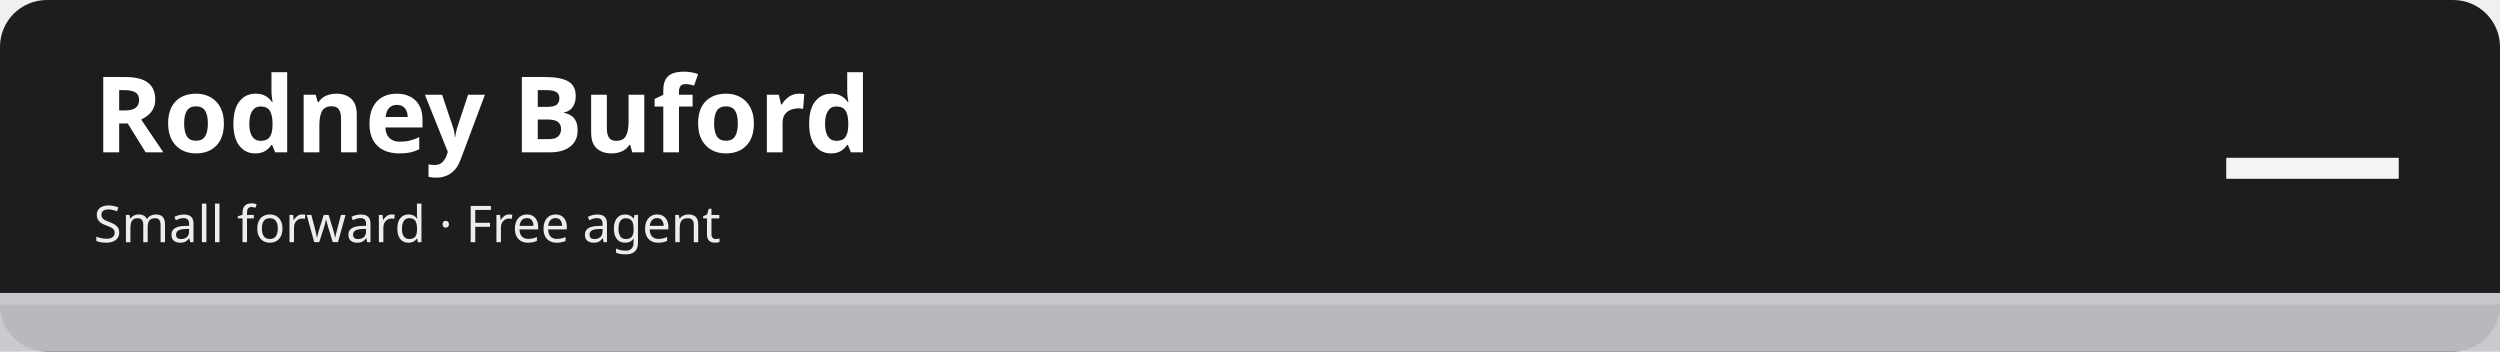
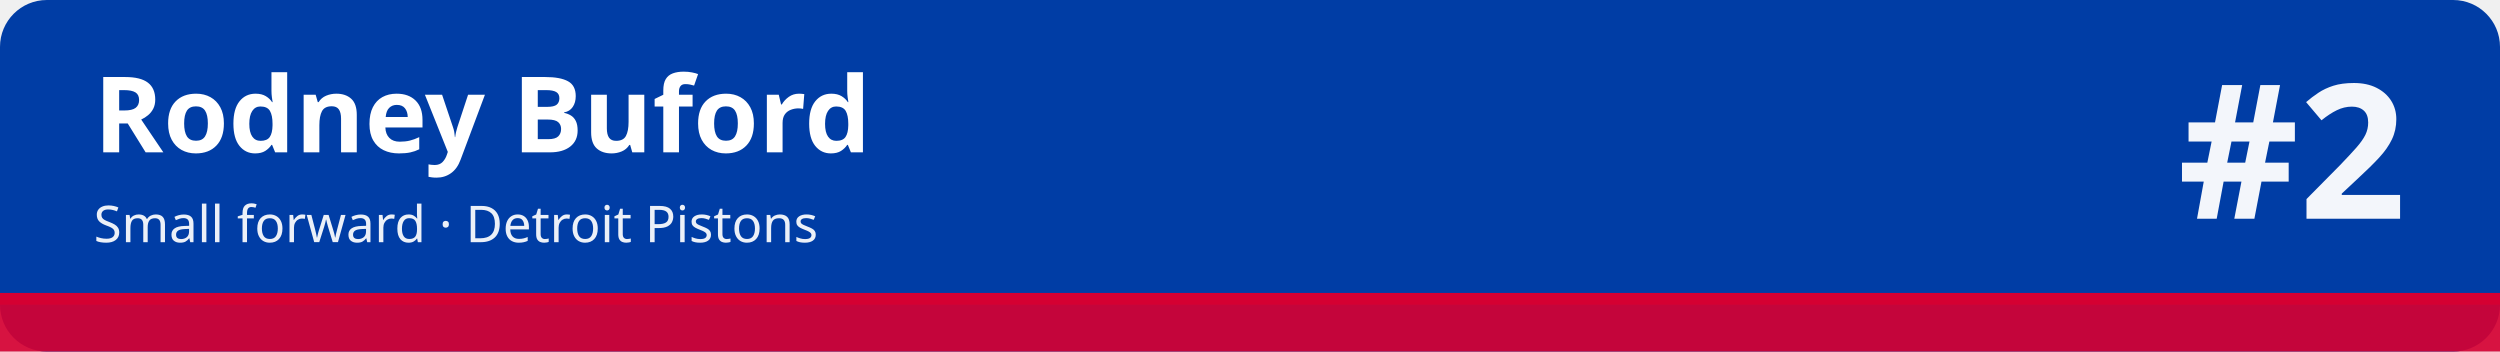
<svg xmlns="http://www.w3.org/2000/svg" width="1280" height="180" viewBox="0 0 1280 180" role="img" aria-labelledby="t d">
-   <rect width="1280" height="180" rx="24" fill="#1d1d1f" />
-   <rect x="0" y="150" width="1280" height="30" fill="#c5c7cb" fill-opacity=".92" />
-   <rect x="0" y="150" width="1280" height="6" fill="#c5c7cb" />
+   <rect width="1280" height="180" rx="24" fill="#003da5" />
+   <rect x="0" y="150" width="1280" height="30" fill="#d50032" fill-opacity=".92" />
+   <rect x="0" y="150" width="1280" height="6" fill="#d50032" />
  <text x="48" y="78" font-family="sans-serif" font-size="54" font-weight="700" fill="#ffffff">Rodney Buford</text>
-   <text x="48" y="124" font-family="sans-serif" font-size="26" fill="#ffffff" fill-opacity=".92">Small forward · Free agent</text>
-   <text x="1232" y="112" font-family="sans-serif" font-size="96" font-weight="800" fill="#ffffff" fill-opacity=".95" text-anchor="end">—</text>
+   <text x="48" y="124" font-family="sans-serif" font-size="26" fill="#ffffff" fill-opacity=".92">Small forward · Detroit Pistons</text>
+   <text x="1232" y="112" font-family="sans-serif" font-size="96" font-weight="800" fill="#ffffff" fill-opacity=".95" text-anchor="end">#2</text>
</svg>
